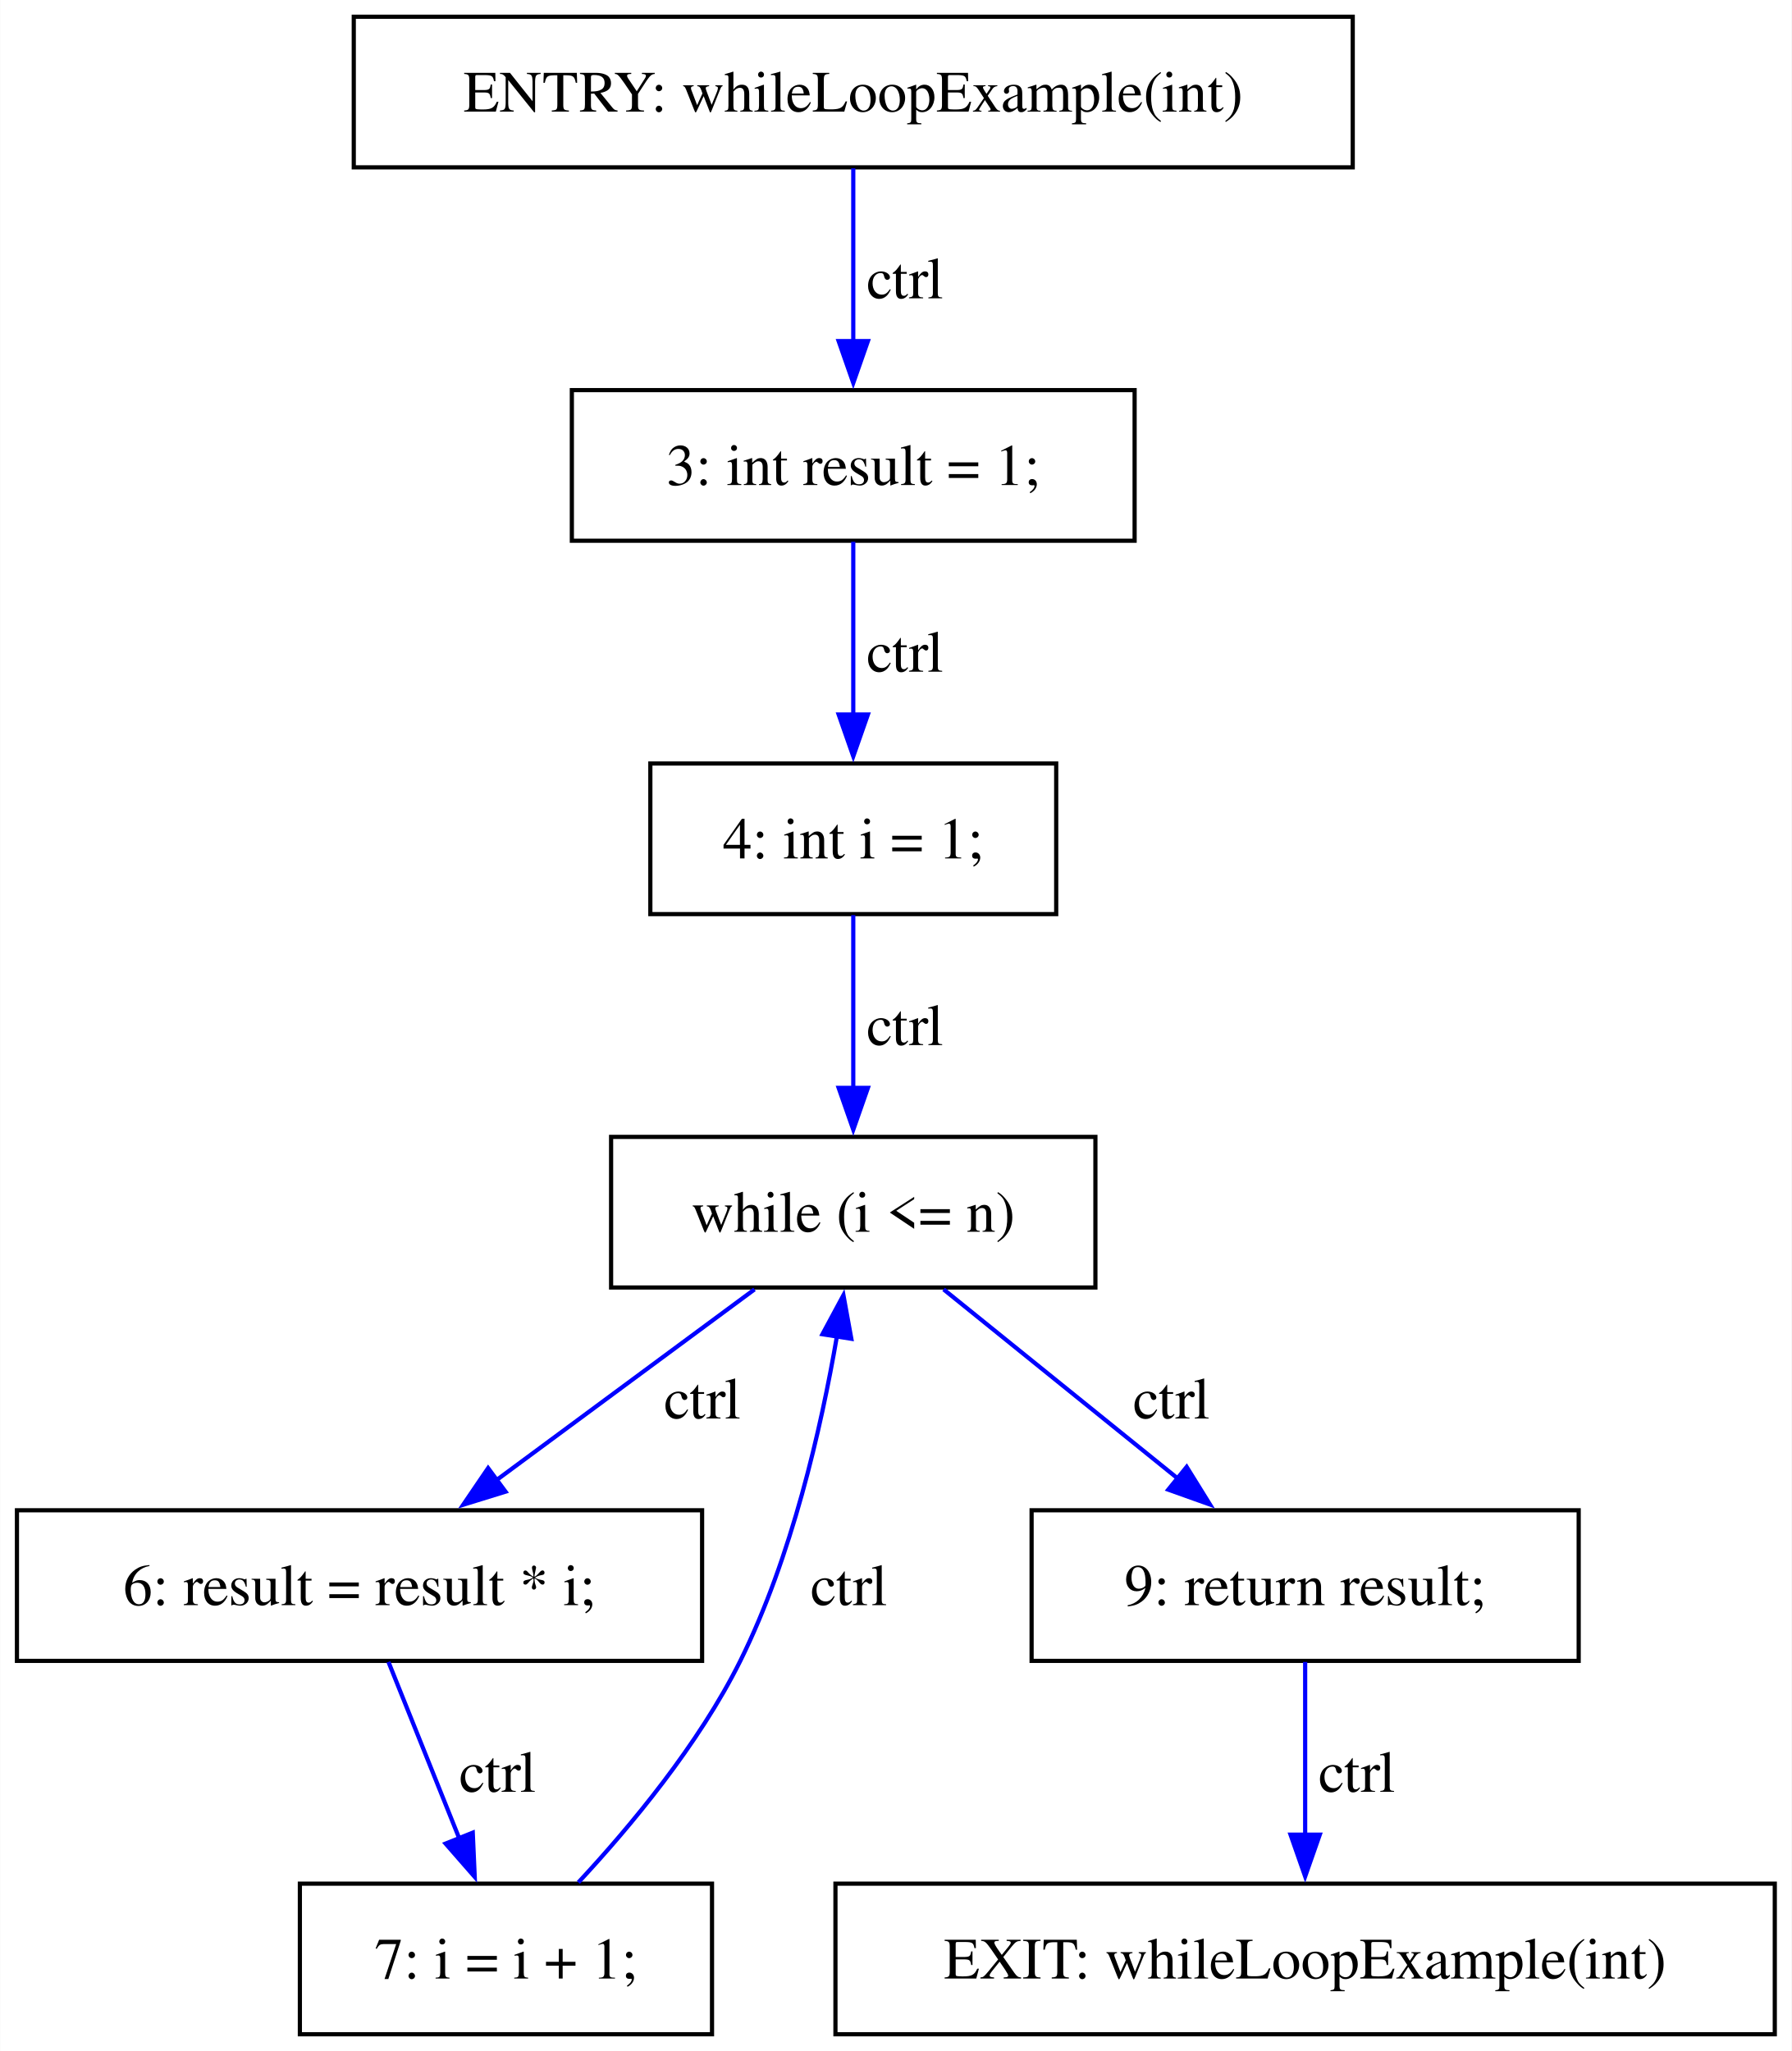
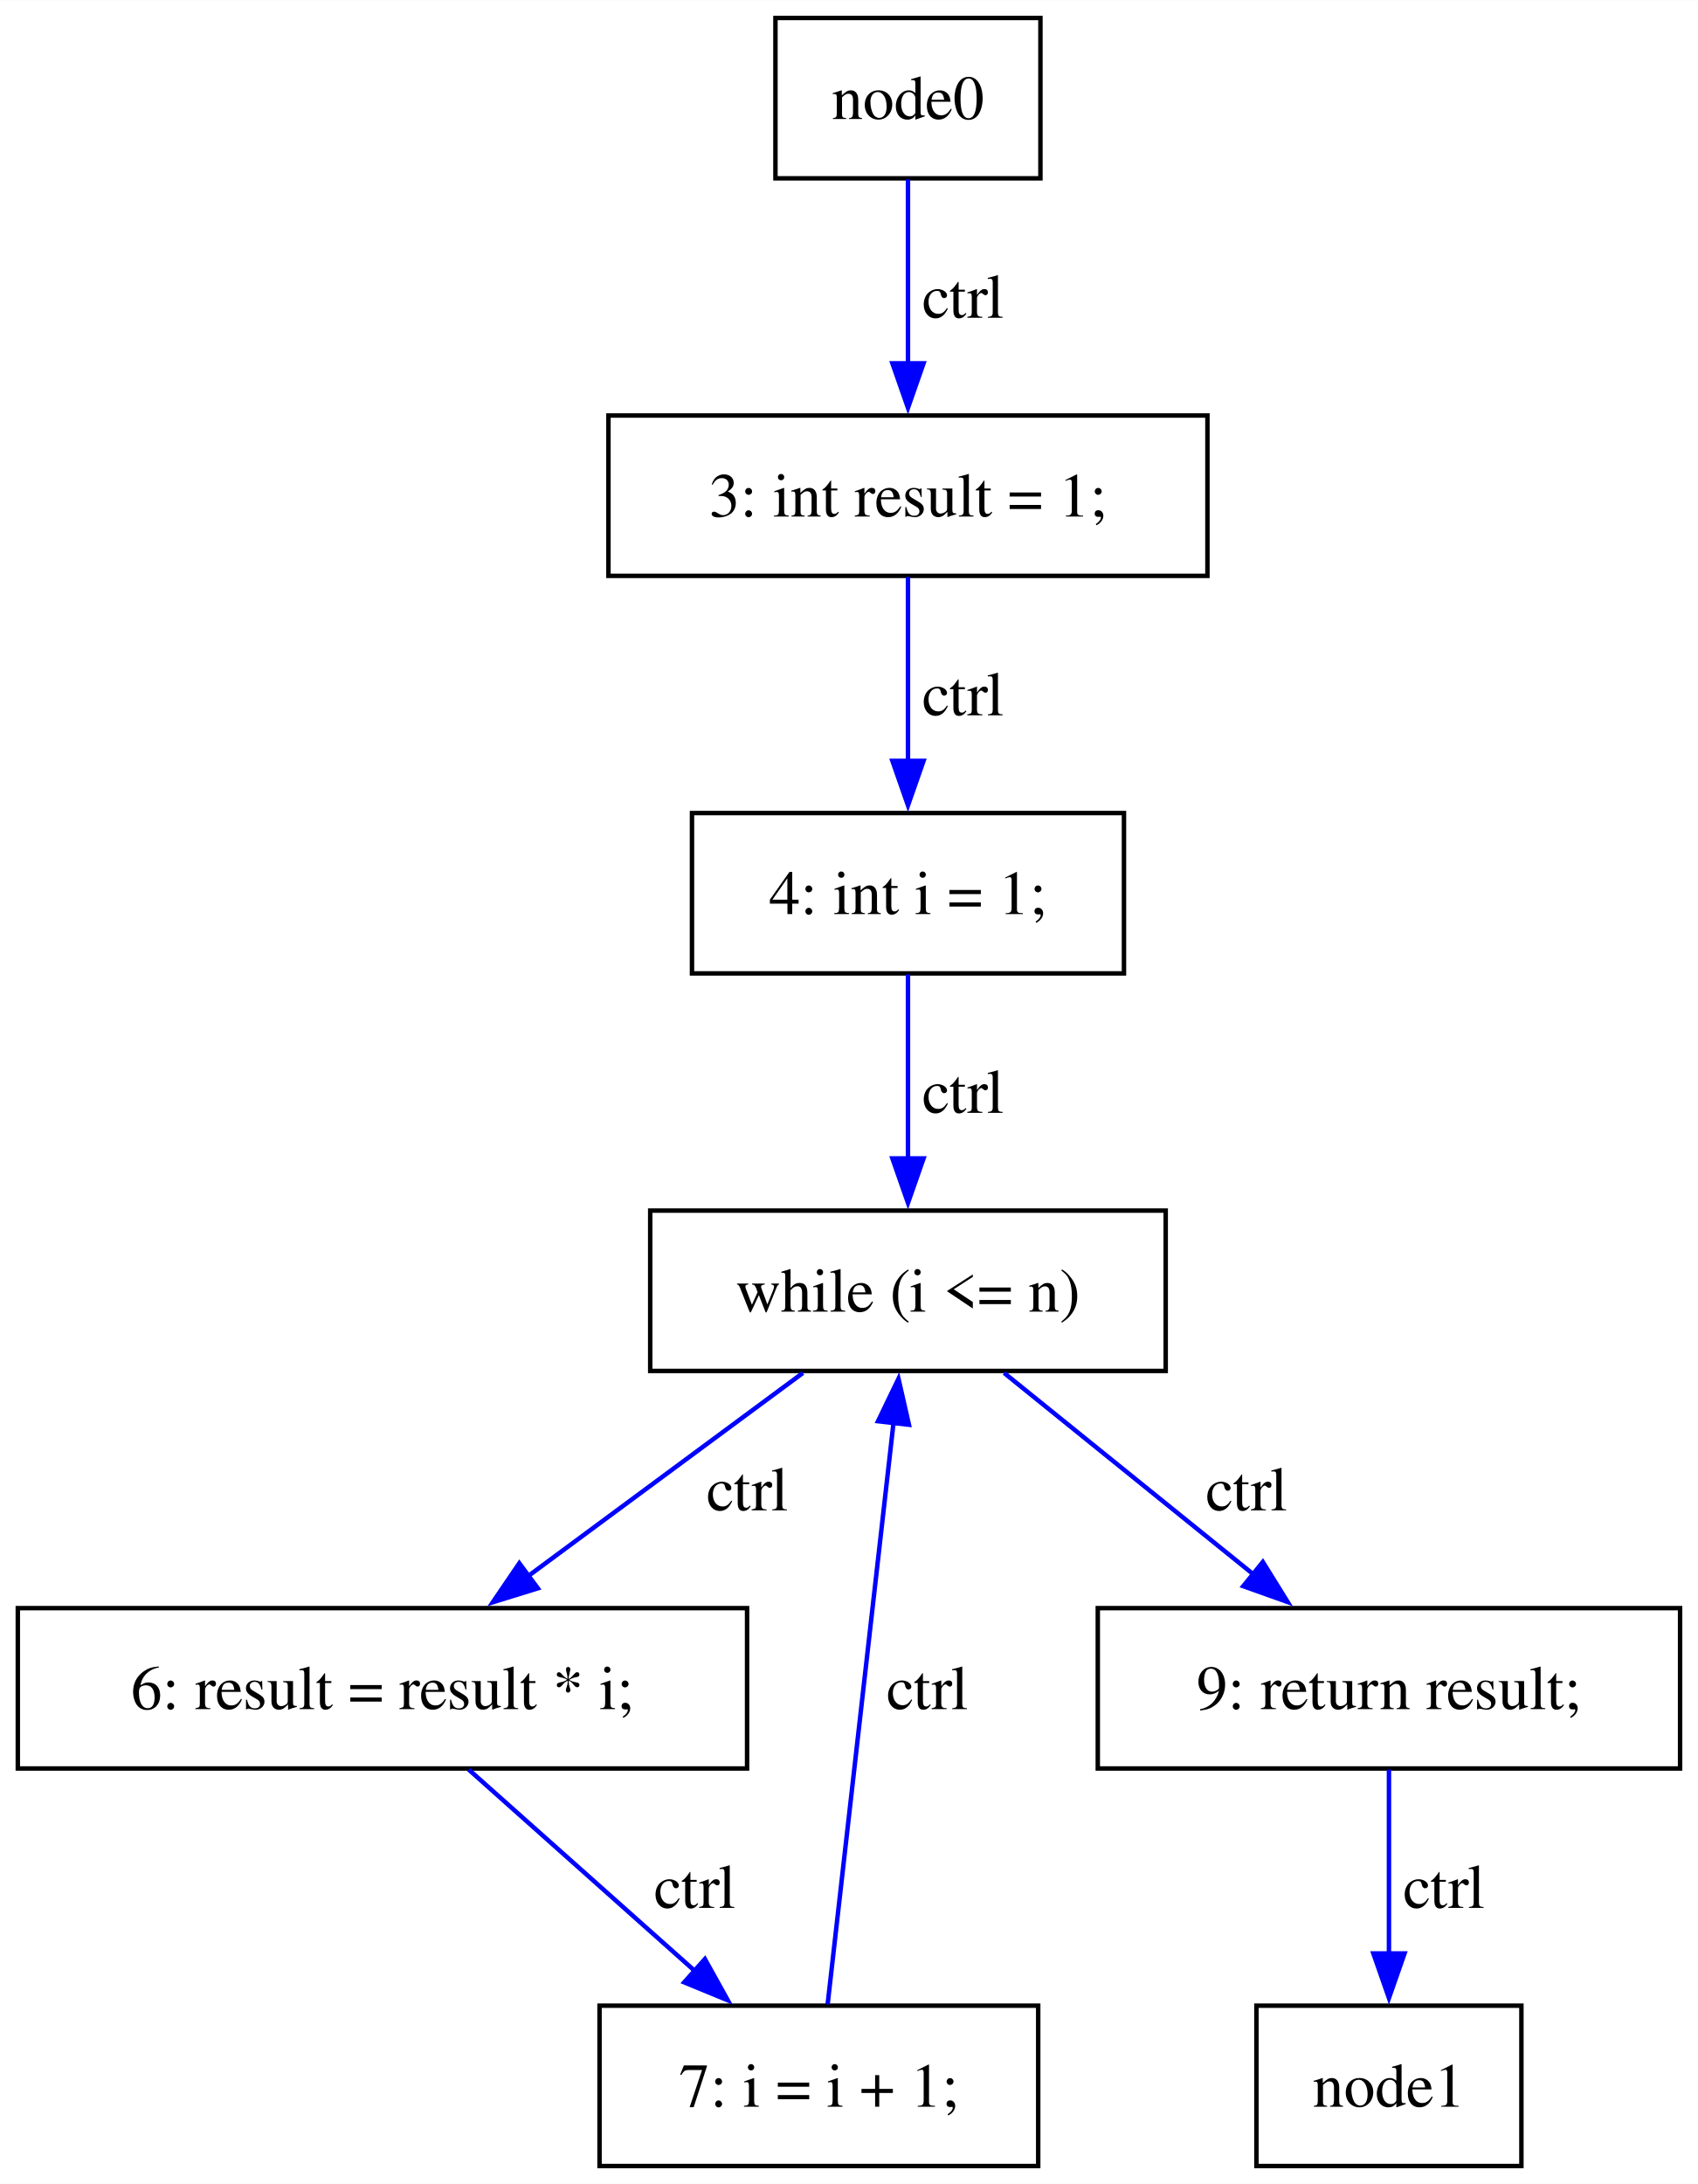
- <svg xmlns="http://www.w3.org/2000/svg" width="428pt" height="490pt" viewBox="0.00 0.00 428.12 490.25">
+ <svg xmlns="http://www.w3.org/2000/svg" width="381pt" height="490pt" viewBox="0.00 0.00 381.25 490.25">
  <g id="graph0" class="graph" transform="scale(1 1) rotate(0) translate(4 486.25)">
-     <polygon fill="white" stroke="none" points="-4,4 -4,-486.25 424.12,-486.25 424.12,4 -4,4" />
+     <polygon fill="white" stroke="none" points="-4,4 -4,-486.25 377.25,-486.25 377.25,4 -4,4" />
    <g id="node1" class="node">
-       <polygon fill="none" stroke="black" points="319.25,-482.25 80.5,-482.25 80.5,-446.25 319.25,-446.25 319.25,-482.25" />
-       <text text-anchor="middle" x="199.88" y="-459.57" font-family="Times,serif" font-size="14.00">ENTRY: whileLoopExample(int)</text>
-     </g>
-     <g id="node3" class="node">
      <polygon fill="none" stroke="black" points="267.12,-393 132.62,-393 132.62,-357 267.12,-357 267.12,-393" />
      <text text-anchor="middle" x="199.88" y="-370.32" font-family="Times,serif" font-size="14.00">3: int result = 1;</text>
    </g>
-     <g id="edge2" class="edge">
-       <path fill="none" stroke="blue" d="M199.88,-446.01C199.88,-434.18 199.88,-418.2 199.88,-404.5" />
-       <polygon fill="blue" stroke="blue" points="203.38,-404.72 199.88,-394.72 196.38,-404.72 203.38,-404.72" />
-       <text text-anchor="middle" x="212.25" y="-414.95" font-family="Times,serif" font-size="14.00">ctrl</text>
-     </g>
    <g id="node2" class="node">
-       <polygon fill="none" stroke="black" points="420.12,-36 195.62,-36 195.62,0 420.12,0 420.12,-36" />
-       <text text-anchor="middle" x="307.88" y="-13.32" font-family="Times,serif" font-size="14.00">EXIT: whileLoopExample(int)</text>
-     </g>
-     <g id="node4" class="node">
      <polygon fill="none" stroke="black" points="248.38,-303.75 151.38,-303.75 151.38,-267.75 248.38,-267.75 248.38,-303.75" />
      <text text-anchor="middle" x="199.88" y="-281.07" font-family="Times,serif" font-size="14.00">4: int i = 1;</text>
    </g>
    <g id="edge3" class="edge">
      <path fill="none" stroke="blue" d="M199.88,-356.76C199.88,-344.93 199.88,-328.95 199.88,-315.25" />
      <polygon fill="blue" stroke="blue" points="203.38,-315.47 199.88,-305.47 196.38,-315.47 203.38,-315.47" />
      <text text-anchor="middle" x="212.25" y="-325.7" font-family="Times,serif" font-size="14.00">ctrl</text>
    </g>
-     <g id="node5" class="node">
+     <g id="node3" class="node">
      <polygon fill="none" stroke="black" points="257.75,-214.5 142,-214.5 142,-178.5 257.75,-178.5 257.75,-214.5" />
      <text text-anchor="middle" x="199.88" y="-191.82" font-family="Times,serif" font-size="14.00">while (i &lt;= n)</text>
    </g>
    <g id="edge4" class="edge">
      <path fill="none" stroke="blue" d="M199.88,-267.51C199.88,-255.68 199.88,-239.7 199.88,-226" />
      <polygon fill="blue" stroke="blue" points="203.38,-226.22 199.88,-216.22 196.38,-226.22 203.38,-226.22" />
      <text text-anchor="middle" x="212.25" y="-236.45" font-family="Times,serif" font-size="14.00">ctrl</text>
    </g>
-     <g id="node6" class="node">
+     <g id="node4" class="node">
      <polygon fill="none" stroke="black" points="163.75,-125.25 0,-125.25 0,-89.25 163.75,-89.25 163.75,-125.25" />
      <text text-anchor="middle" x="81.88" y="-102.58" font-family="Times,serif" font-size="14.00">6: result = result * i;</text>
    </g>
    <g id="edge1" class="edge">
      <path fill="none" stroke="blue" d="M176.28,-178.05C158.59,-164.98 134.17,-146.92 114.6,-132.45" />
      <polygon fill="blue" stroke="blue" points="116.77,-129.7 106.65,-126.57 112.61,-135.33 116.77,-129.7" />
      <text text-anchor="middle" x="163.82" y="-147.2" font-family="Times,serif" font-size="14.00">ctrl</text>
    </g>
-     <g id="node8" class="node">
+     <g id="node6" class="node">
      <polygon fill="none" stroke="black" points="373.25,-125.25 242.5,-125.25 242.5,-89.25 373.25,-89.25 373.25,-125.25" />
      <text text-anchor="middle" x="307.88" y="-102.58" font-family="Times,serif" font-size="14.00">9: return result;</text>
    </g>
    <g id="edge5" class="edge">
      <path fill="none" stroke="blue" d="M221.47,-178.05C237.51,-165.09 259.6,-147.25 277.44,-132.84" />
      <polygon fill="blue" stroke="blue" points="279.56,-135.62 285.14,-126.62 275.16,-130.18 279.56,-135.62" />
      <text text-anchor="middle" x="275.92" y="-147.2" font-family="Times,serif" font-size="14.00">ctrl</text>
    </g>
-     <g id="node7" class="node">
-       <polygon fill="none" stroke="black" points="166.12,-36 67.62,-36 67.62,0 166.12,0 166.12,-36" />
-       <text text-anchor="middle" x="116.88" y="-13.32" font-family="Times,serif" font-size="14.00">7: i = i + 1;</text>
+     <g id="node5" class="node">
+       <polygon fill="none" stroke="black" points="229.12,-36 130.62,-36 130.62,0 229.12,0 229.12,-36" />
+       <text text-anchor="middle" x="179.88" y="-13.32" font-family="Times,serif" font-size="14.00">7: i = i + 1;</text>
    </g>
    <g id="edge6" class="edge">
-       <path fill="none" stroke="blue" d="M88.79,-89.01C93.63,-76.94 100.2,-60.56 105.77,-46.67" />
-       <polygon fill="blue" stroke="blue" points="108.94,-48.19 109.41,-37.61 102.44,-45.58 108.94,-48.19" />
-       <text text-anchor="middle" x="114.88" y="-57.95" font-family="Times,serif" font-size="14.00">ctrl</text>
+       <path fill="none" stroke="blue" d="M101.24,-89.01C115.73,-76.11 135.77,-58.26 151.99,-43.82" />
+       <polygon fill="blue" stroke="blue" points="154.28,-46.47 159.42,-37.21 149.63,-41.24 154.28,-46.47" />
+       <text text-anchor="middle" x="152.03" y="-57.95" font-family="Times,serif" font-size="14.00">ctrl</text>
    </g>
    <g id="edge7" class="edge">
-       <path fill="none" stroke="blue" d="M134.18,-36.3C146.64,-49.69 162.95,-69.27 172.88,-89.25 185.16,-113.99 192.19,-144.82 195.98,-166.89" />
-       <polygon fill="blue" stroke="blue" points="192.51,-167.33 197.53,-176.66 199.42,-166.24 192.51,-167.33" />
-       <text text-anchor="middle" x="198.85" y="-102.58" font-family="Times,serif" font-size="14.00">ctrl</text>
+       <path fill="none" stroke="blue" d="M181.84,-36.31C185.29,-66.81 192.49,-130.37 196.68,-167.28" />
+       <polygon fill="blue" stroke="blue" points="193.15,-167.21 197.75,-176.75 200.1,-166.42 193.15,-167.21" />
+       <text text-anchor="middle" x="204.24" y="-102.58" font-family="Times,serif" font-size="14.00">ctrl</text>
+     </g>
+     <g id="node8" class="node">
+       <polygon fill="none" stroke="black" points="337.62,-36 278.12,-36 278.12,0 337.62,0 337.62,-36" />
+       <text text-anchor="middle" x="307.88" y="-13.32" font-family="Times,serif" font-size="14.00">node1</text>
    </g>
    <g id="edge8" class="edge">
      <path fill="none" stroke="blue" d="M307.88,-89.01C307.88,-77.18 307.88,-61.2 307.88,-47.5" />
      <polygon fill="blue" stroke="blue" points="311.38,-47.72 307.88,-37.72 304.38,-47.72 311.38,-47.72" />
      <text text-anchor="middle" x="320.25" y="-57.95" font-family="Times,serif" font-size="14.00">ctrl</text>
    </g>
+     <g id="node7" class="node">
+       <polygon fill="none" stroke="black" points="229.62,-482.25 170.12,-482.25 170.12,-446.25 229.62,-446.25 229.62,-482.25" />
+       <text text-anchor="middle" x="199.88" y="-459.57" font-family="Times,serif" font-size="14.00">node0</text>
+     </g>
+     <g id="edge2" class="edge">
+       <path fill="none" stroke="blue" d="M199.88,-446.01C199.88,-434.18 199.88,-418.2 199.88,-404.5" />
+       <polygon fill="blue" stroke="blue" points="203.38,-404.72 199.88,-394.72 196.38,-404.72 203.38,-404.72" />
+       <text text-anchor="middle" x="212.25" y="-414.95" font-family="Times,serif" font-size="14.00">ctrl</text>
+     </g>
  </g>
</svg>
